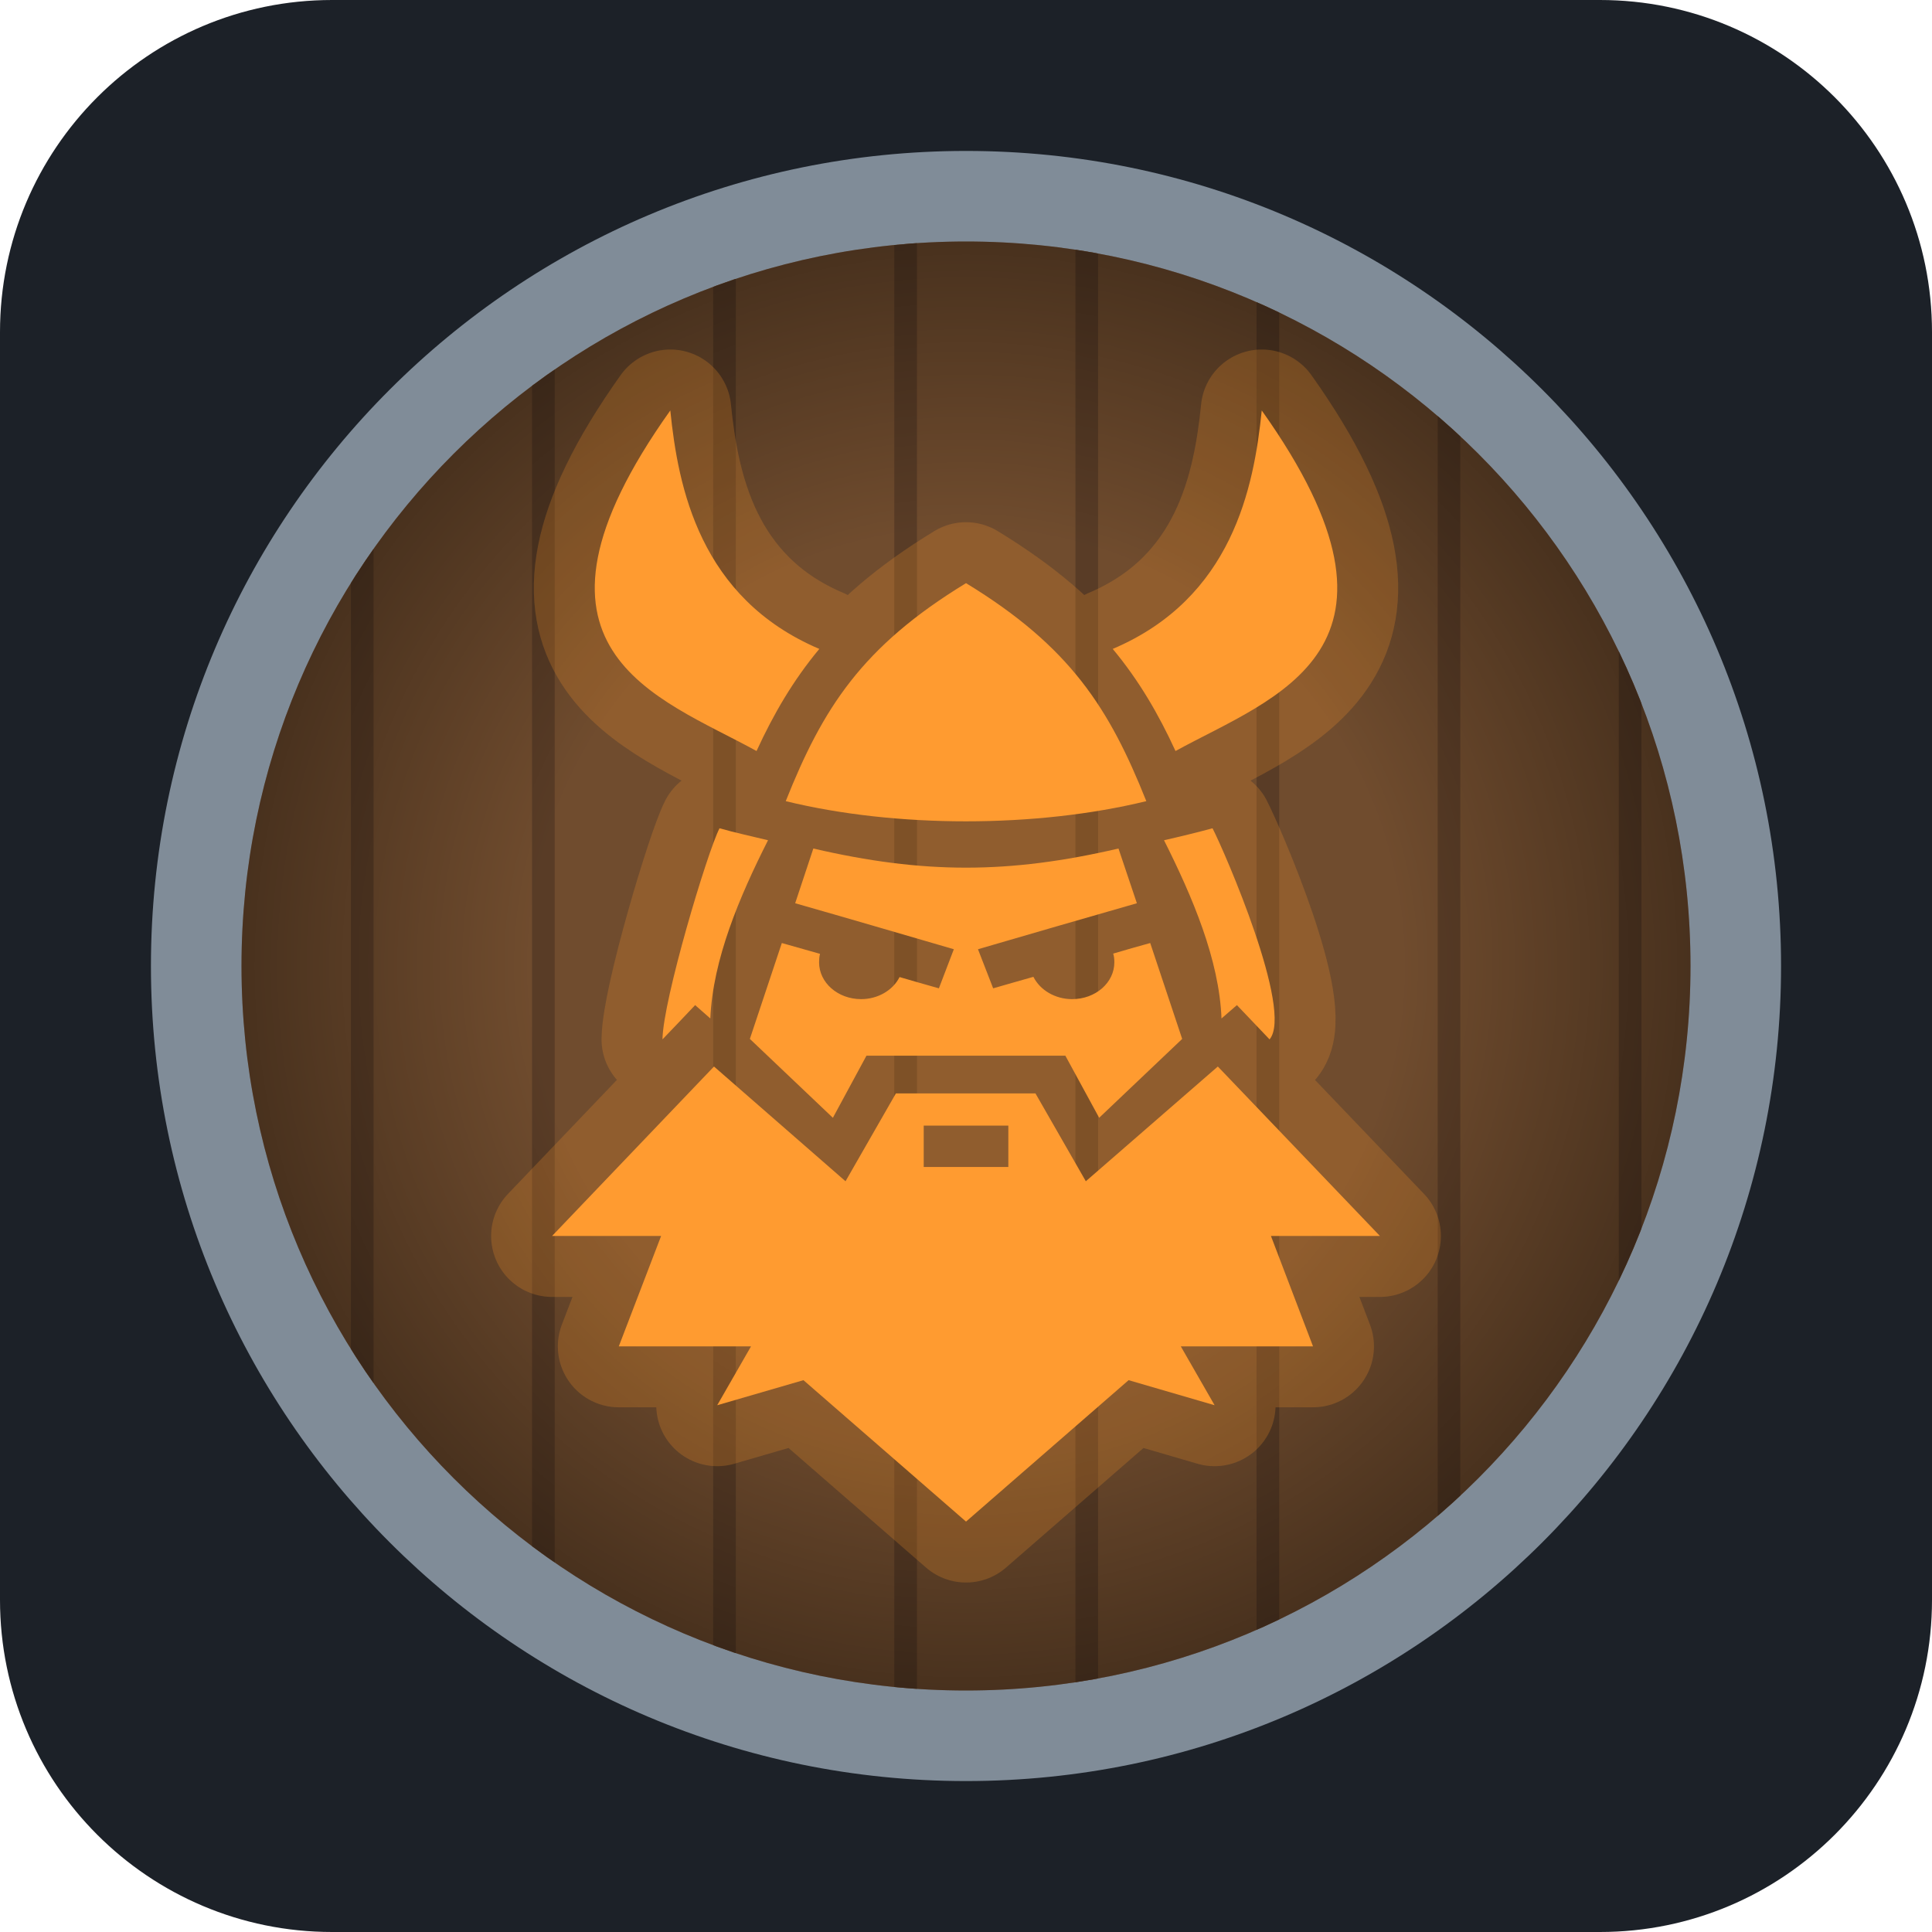
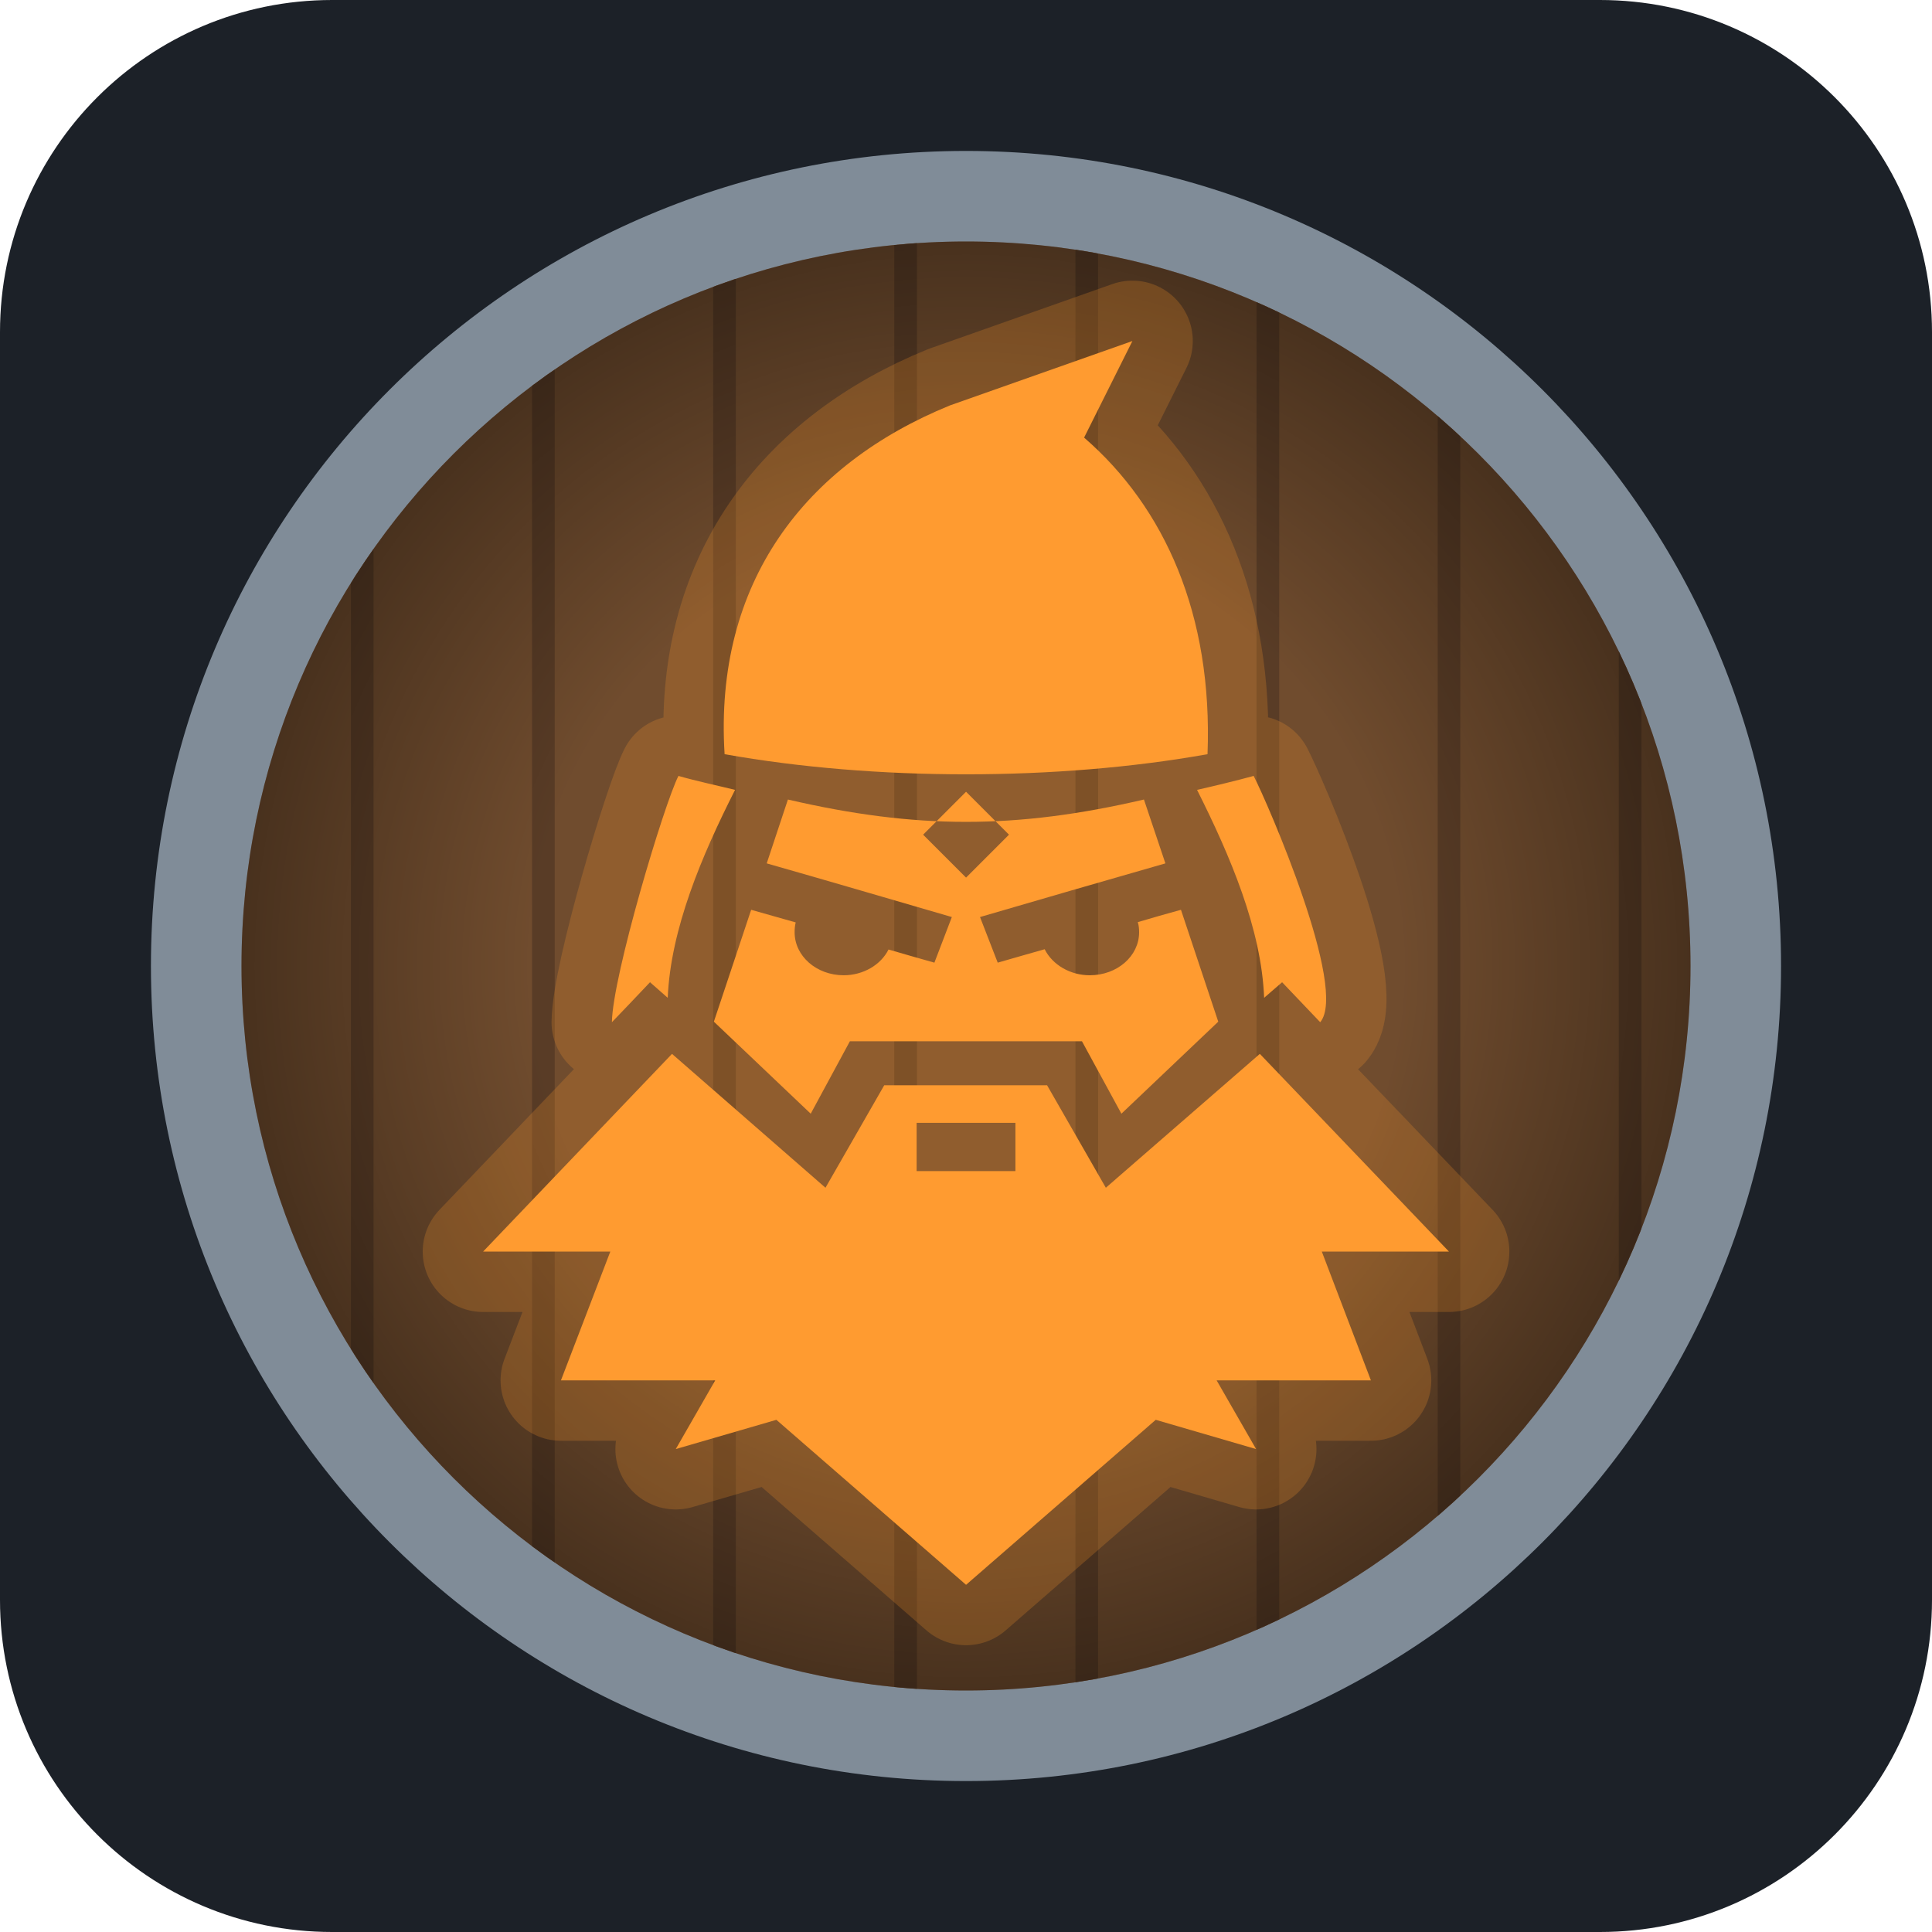
<svg xmlns="http://www.w3.org/2000/svg" width="256" height="256" viewBox="0 0 256 256">
  <defs>
    <clipPath id="wood">
      <circle cx="128" cy="128" r="96" />
    </clipPath>
    <radialGradient id="shade" cx="0.5" cy="0.5" r="0.5">
      <stop offset="0.6" stop-color="#000" stop-opacity="0" />
      <stop offset="1" stop-color="#000" stop-opacity="0.35" />
    </radialGradient>
  </defs>
  <rect width="256" height="256" rx="44" fill="#1c2128" />
  <circle cx="128" cy="128" r="108" fill="#808c98" />
  <circle cx="128" cy="128" r="96" fill="#704c2e" />
  <g clip-path="url(#wood)" stroke="#593c26" stroke-width="3">
    <path d="M 48 20 V 236 M 72 20 V 236 M 96 20 V 236 M 120 20 V 236 M 144 20 V 236 M 168 20 V 236 M 192 20 V 236 M 216 20 V 236" />
  </g>
  <circle cx="128" cy="128" r="96" fill="url(#shade)" />
-   <g transform="translate(50.0 50.0) scale(0.3047)">
-     <path id="g" d="M127.4 14.4c-74.28 104.4-5.3 124.5 37.5 148.1 7.4-16.1 15.9-30.7 27.3-44.4-52-22.1-61.4-70.2-64.8-103.7zm257.2 0c-3.4 33.5-12.8 81.6-64.8 103.7 11.4 13.7 19.9 28.3 27.3 44.4 42.9-23.6 111.7-43.7 37.5-148.1zM256 89.5c-45.3 27.6-62.3 54.4-78.4 94.8 47.9 11.7 108.8 11.7 156.8 0-16.1-40.4-33.1-67.2-78.4-94.8zM148.8 196.1c-5.3 10.3-24.6 74.7-24.8 91.8 4.7-4.9 9.5-9.9 14.2-14.9l6.6 5.8c1.1-25.6 12.6-52.8 25.1-77.5-6.5-1.6-14.5-3.3-21.1-5.2zm214.4 0c-6.2 1.7-15.3 3.9-21.1 5.2 12.4 24.7 24 51.9 25 77.5l6.7-5.8 14.2 14.9c10.5-12.4-19.5-81.5-24.8-91.8zm-173.6 8.8l-7.9 23.8c22.8 6.5 43.6 12.6 69 20l-6.5 17c-5.6-1.6-11.4-3.2-17.1-4.9-2.9 5.8-9.5 9.6-16.7 9.6-10.2 0-18.3-7.2-18.3-16 0-1.3.1-2.5.4-3.7l-16.6-4.7-13.9 41.7 36.1 34.3 14.6-27h86.5l14.7 27 36.1-34.3-13.9-41.7c-5.4 1.5-10.8 3-16.1 4.6.4 1.2.5 2.5.5 3.8 0 8.8-8.1 16-18.4 16-7.3 0-13.9-3.9-16.8-9.7-5.9 1.7-11.7 3.3-17.5 5l-6.6-17c23.2-6.8 44.4-12.9 69.1-20l-8-23.8c-47.7 11.1-84.9 11.1-132.7 0zm-43.2 94.8l-70.42 73.7h47.42l-18.4 48h57.5L147.8 447l37.5-10.9 70.7 61.5 70.7-61.5 37.4 10.9-14.7-25.6h57.5l-18.3-48H436l-70.5-73.7-57.4 49.9-21.9-38.2h-60.7l-21.9 38.2zm91.2 25.7h36.8v18h-36.8z" fill="#ff9b30" stroke="#ff9b30" stroke-linejoin="round" stroke-width="53" stroke-opacity="0.12" fill-opacity="0" />
-     <use href="#g" stroke-width="30" stroke-opacity="0.22" />
-     <path d="M127.4 14.4c-74.28 104.4-5.3 124.5 37.5 148.1 7.4-16.1 15.9-30.7 27.3-44.4-52-22.1-61.4-70.2-64.8-103.7zm257.2 0c-3.4 33.5-12.8 81.6-64.8 103.7 11.4 13.7 19.9 28.3 27.3 44.4 42.9-23.6 111.7-43.7 37.5-148.1zM256 89.5c-45.3 27.6-62.3 54.4-78.4 94.8 47.9 11.7 108.8 11.7 156.8 0-16.1-40.4-33.1-67.2-78.4-94.8zM148.8 196.1c-5.3 10.3-24.6 74.7-24.8 91.8 4.7-4.9 9.5-9.9 14.2-14.9l6.6 5.8c1.1-25.6 12.6-52.8 25.1-77.5-6.5-1.6-14.5-3.3-21.1-5.2zm214.4 0c-6.2 1.7-15.3 3.9-21.1 5.2 12.4 24.7 24 51.9 25 77.5l6.7-5.8 14.2 14.9c10.5-12.4-19.5-81.5-24.8-91.8zm-173.6 8.8l-7.9 23.8c22.8 6.5 43.6 12.6 69 20l-6.5 17c-5.6-1.6-11.4-3.2-17.1-4.9-2.9 5.8-9.5 9.6-16.7 9.6-10.2 0-18.3-7.2-18.3-16 0-1.3.1-2.5.4-3.7l-16.6-4.7-13.9 41.7 36.1 34.3 14.6-27h86.5l14.7 27 36.1-34.3-13.9-41.7c-5.4 1.5-10.8 3-16.1 4.6.4 1.2.5 2.5.5 3.8 0 8.8-8.1 16-18.4 16-7.3 0-13.9-3.9-16.8-9.7-5.9 1.7-11.7 3.3-17.5 5l-6.6-17c23.2-6.8 44.4-12.9 69.1-20l-8-23.8c-47.7 11.1-84.9 11.1-132.7 0zm-43.2 94.8l-70.42 73.7h47.42l-18.4 48h57.5L147.8 447l37.5-10.9 70.7 61.5 70.7-61.5 37.4 10.9-14.7-25.6h57.5l-18.3-48H436l-70.5-73.7-57.4 49.9-21.9-38.2h-60.7l-21.9 38.2zm91.2 25.7h36.8v18h-36.8z" fill="#ff9b30" />
+   <g transform="translate(37.0 33.1) scale(0.3555)" fill-rule="evenodd">
+     <path id="g" d="M 166 188 C 162 124 196 80 250 58 L 318 34 L 300 70 C 330 96 348 136 346 188 C 290 198 222 198 166 188 Z M148.8 196.1c-5.3 10.3-24.6 74.7-24.8 91.8 4.7-4.9 9.5-9.9 14.2-14.9l6.6 5.8c1.1-25.6 12.6-52.8 25.1-77.5-6.5-1.6-14.5-3.3-21.1-5.2z m214.4 0c-6.2 1.7-15.3 3.9-21.1 5.2 12.4 24.7 24 51.9 25 77.5l6.7-5.8 14.2 14.9c10.5-12.4-19.5-81.5-24.8-91.8z m-173.6 8.8l-7.9 23.8c22.8 6.5 43.6 12.6 69 20l-6.5 17c-5.6-1.6-11.4-3.2-17.1-4.9-2.9 5.8-9.5 9.6-16.7 9.6-10.2 0-18.3-7.2-18.3-16 0-1.3.1-2.5.4-3.7l-16.6-4.7-13.9 41.7 36.1 34.3 14.6-27h86.5l14.7 27 36.1-34.3-13.9-41.7c-5.4 1.5-10.8 3-16.1 4.6.4 1.2.5 2.5.5 3.8 0 8.8-8.1 16-18.4 16-7.3 0-13.9-3.9-16.8-9.7-5.9 1.7-11.7 3.3-17.5 5l-6.6-17c23.2-6.8 44.4-12.9 69.1-20l-8-23.8c-47.7 11.1-84.9 11.1-132.7 0z m-43.2 94.8l-70.42 73.7h47.42l-18.4 48h57.5L147.8 447l37.5-10.9 70.7 61.5 70.7-61.5 37.4 10.9-14.7-25.6h57.5l-18.3-48H436l-70.5-73.7-57.4 49.9-21.9-38.2h-60.7l-21.9 38.2z m91.2 25.7h36.8v18h-36.8z M 256 202 L 272 218 L 256 234 L 240 218 Z " fill="none" stroke="#ff9b30" stroke-linejoin="round" stroke-width="45" stroke-opacity="0.12" />
+     <use href="#g" stroke-width="25" stroke-opacity="0.22" />
+     <path d="M 166 188 C 162 124 196 80 250 58 L 318 34 L 300 70 C 330 96 348 136 346 188 C 290 198 222 198 166 188 Z M148.8 196.1c-5.3 10.3-24.6 74.7-24.8 91.8 4.7-4.9 9.5-9.9 14.2-14.9l6.6 5.8c1.1-25.6 12.6-52.8 25.1-77.5-6.5-1.6-14.5-3.3-21.1-5.2z m214.4 0c-6.2 1.7-15.3 3.9-21.1 5.2 12.4 24.7 24 51.9 25 77.5l6.7-5.8 14.2 14.9c10.5-12.4-19.5-81.5-24.8-91.8z m-173.6 8.8l-7.9 23.8c22.8 6.5 43.6 12.6 69 20l-6.5 17c-5.6-1.6-11.4-3.2-17.1-4.9-2.9 5.8-9.5 9.6-16.7 9.6-10.2 0-18.3-7.2-18.3-16 0-1.3.1-2.5.4-3.7l-16.6-4.7-13.9 41.7 36.1 34.3 14.6-27h86.5l14.7 27 36.1-34.3-13.9-41.7c-5.4 1.5-10.8 3-16.1 4.6.4 1.2.5 2.5.5 3.8 0 8.8-8.1 16-18.4 16-7.3 0-13.9-3.9-16.8-9.7-5.9 1.7-11.7 3.3-17.5 5l-6.6-17c23.2-6.8 44.4-12.9 69.1-20l-8-23.8c-47.7 11.1-84.9 11.1-132.7 0z m-43.2 94.8l-70.42 73.7h47.42l-18.4 48h57.5L147.8 447l37.5-10.9 70.7 61.5 70.7-61.5 37.4 10.9-14.7-25.6h57.5l-18.3-48H436l-70.5-73.7-57.4 49.9-21.9-38.2h-60.7l-21.9 38.2z m91.2 25.7h36.8v18h-36.8z M 256 202 L 272 218 L 256 234 L 240 218 Z " fill="#ff9b30" />
  </g>
</svg>
